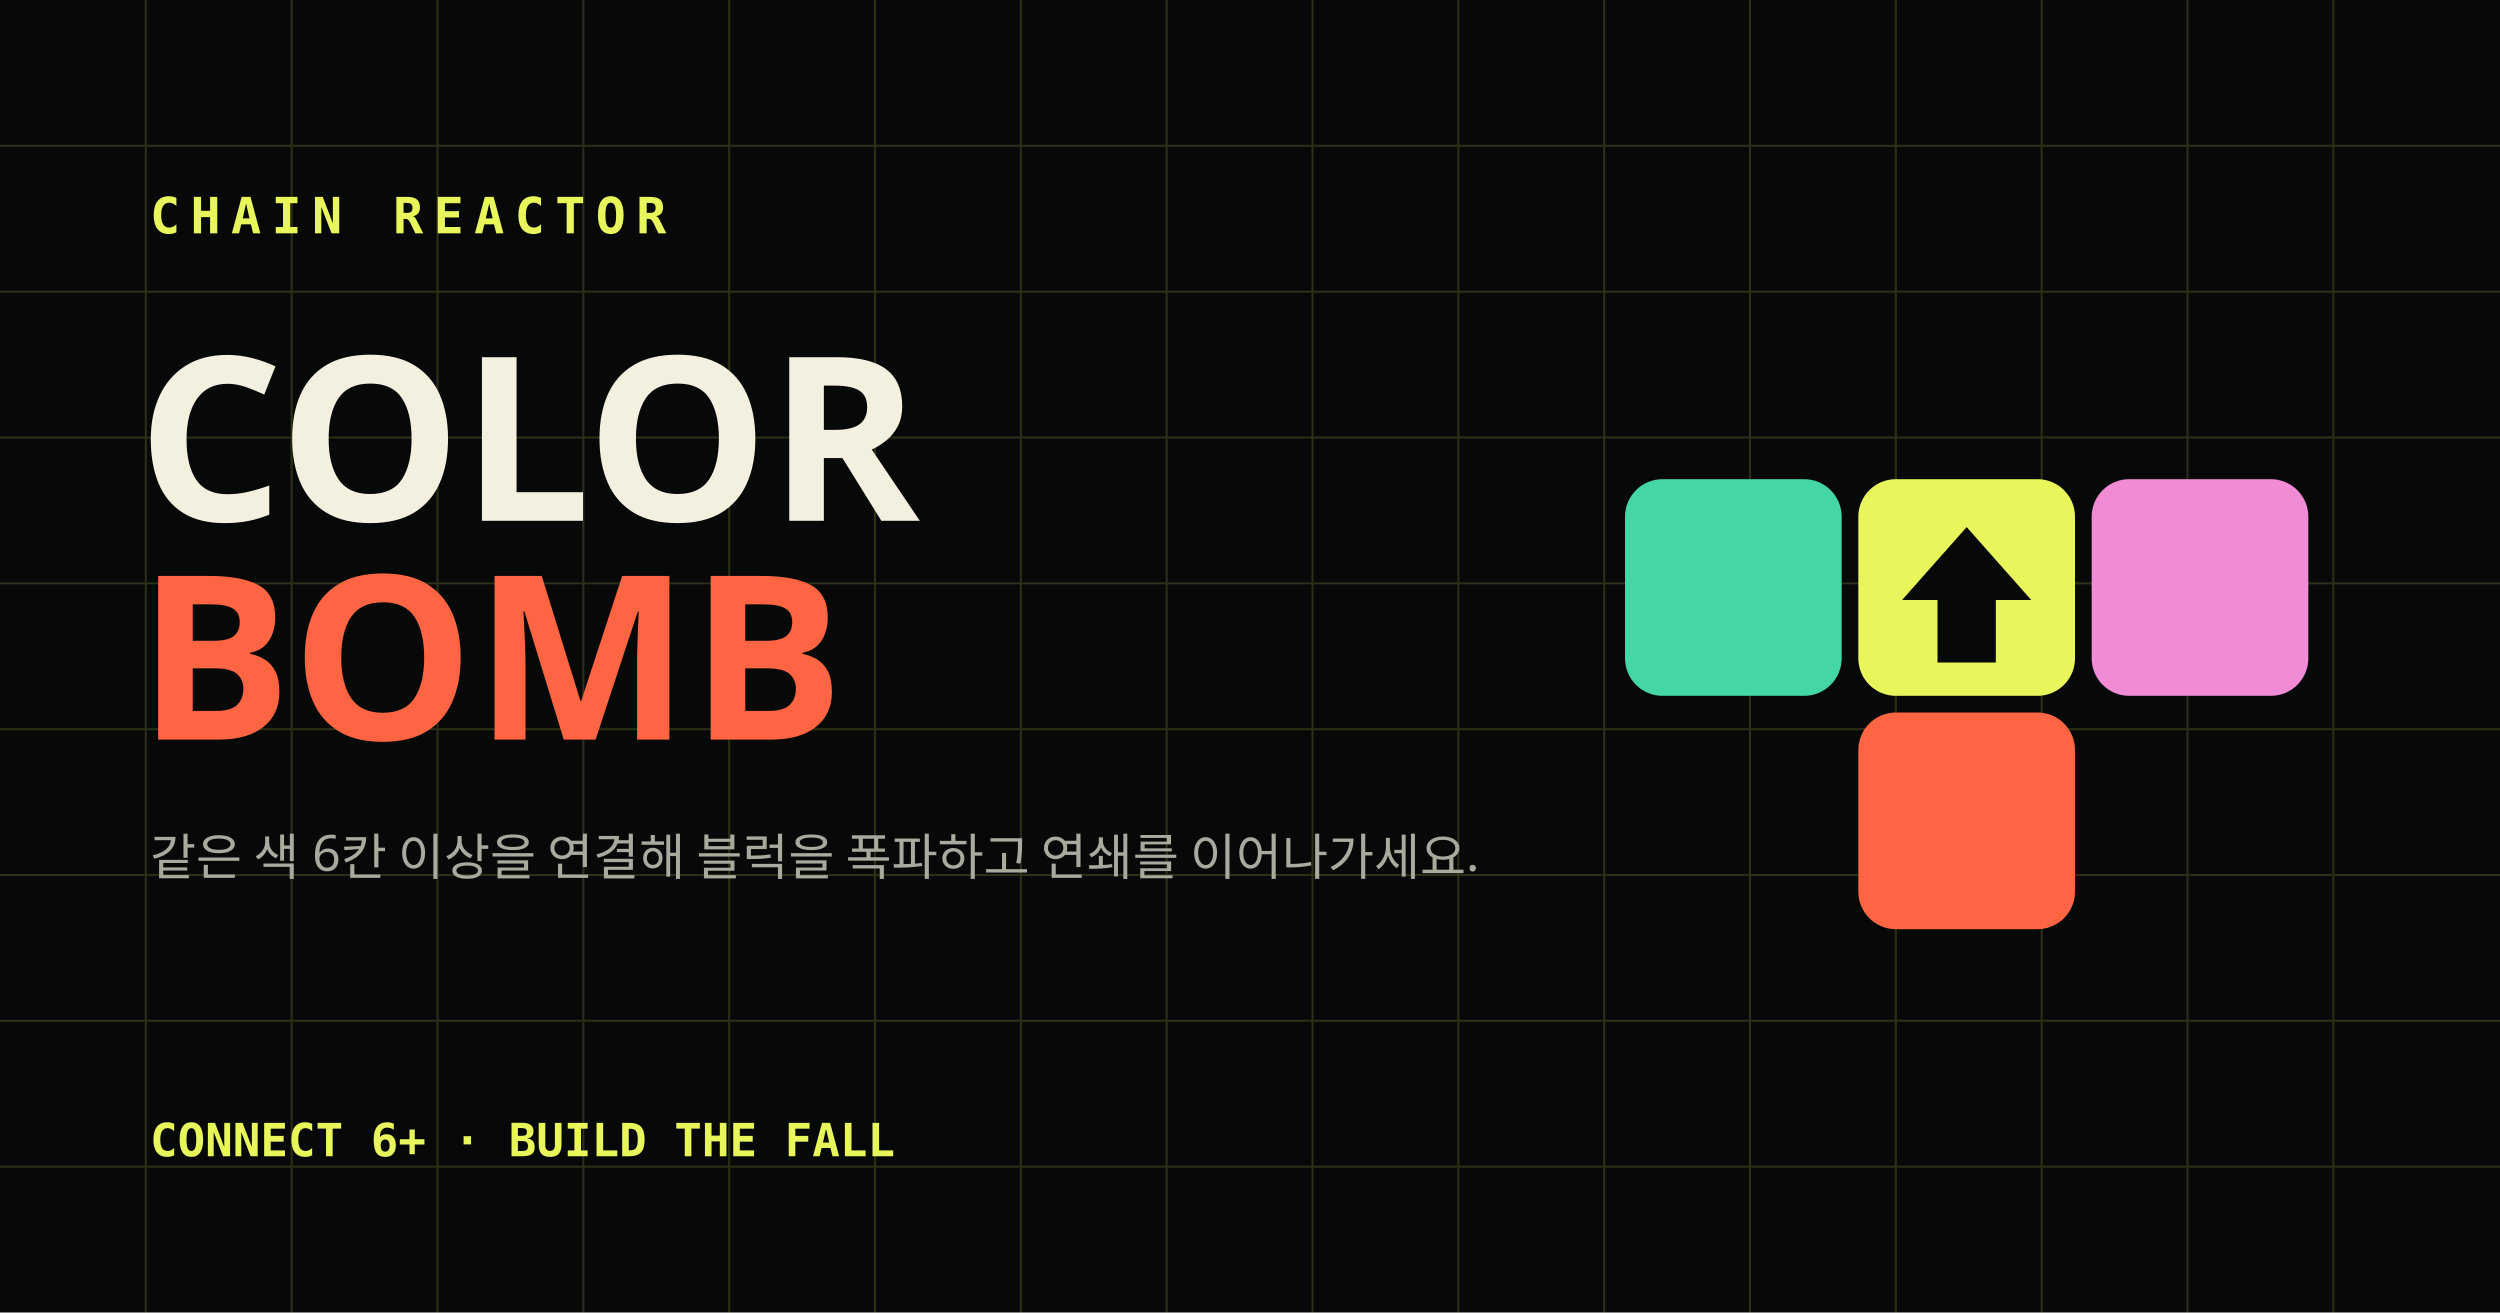
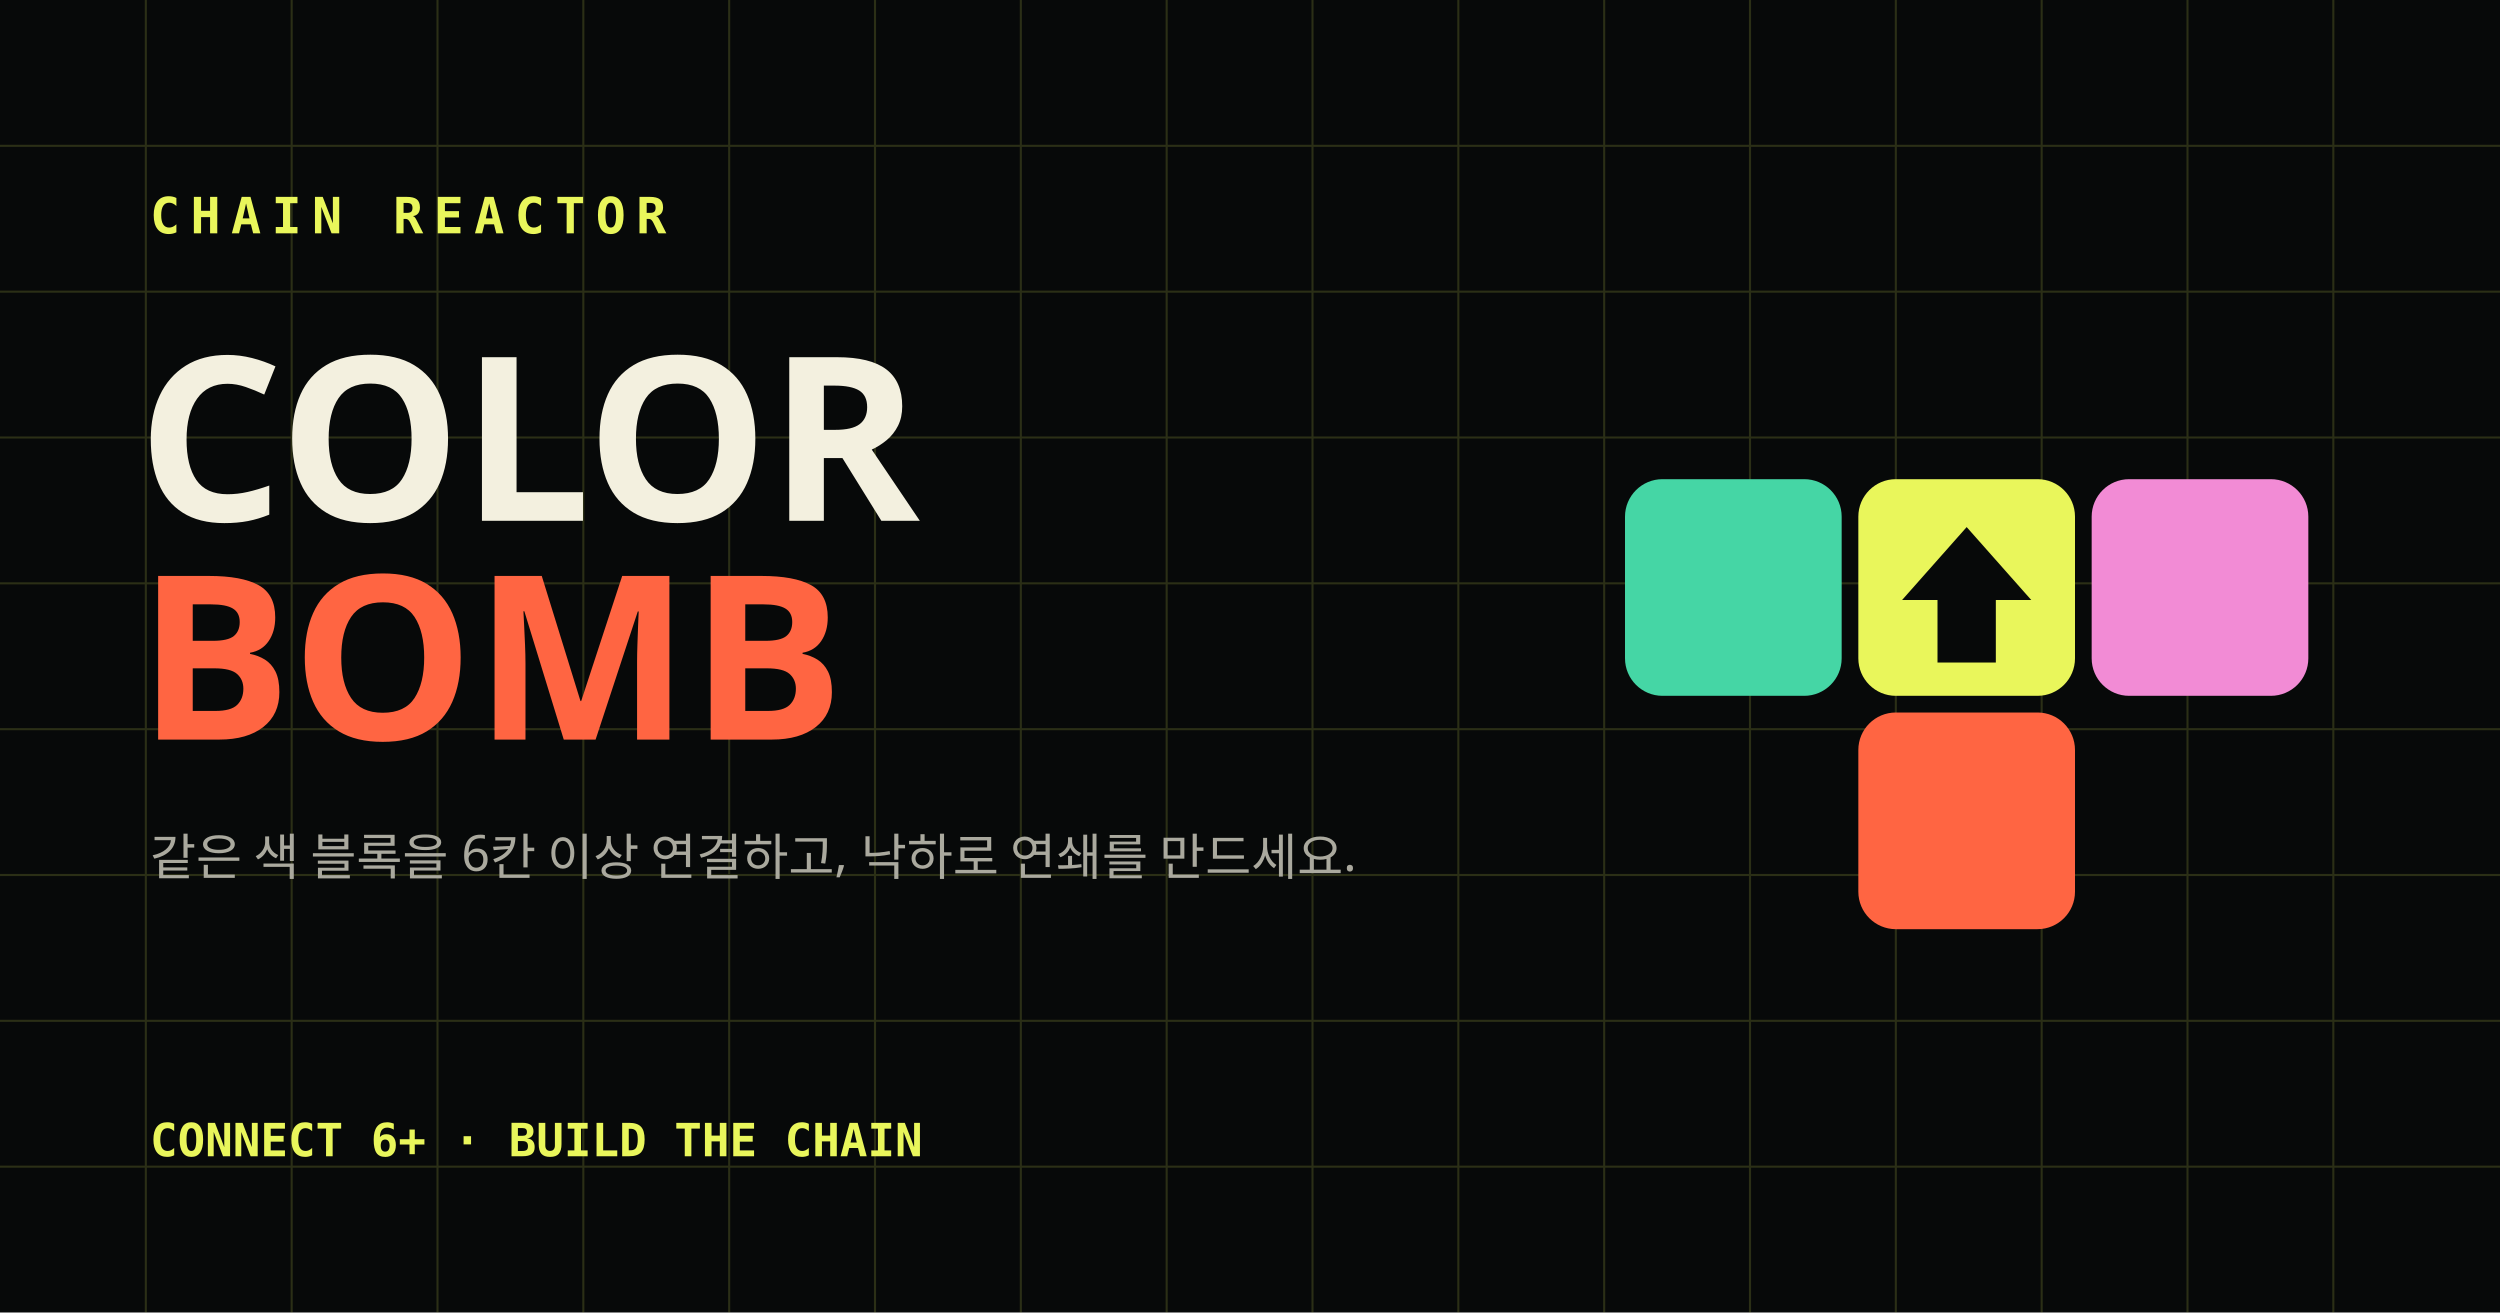
<svg xmlns="http://www.w3.org/2000/svg" width="1200" height="630" viewBox="0 0 1200 630">
  <rect width="1200" height="630" fill="#070909" />
  <g opacity=".16" stroke="#e9f65b">
    <path d="M0 70h1200M0 140h1200M0 210h1200M0 280h1200M0 350h1200M0 420h1200M0 490h1200M0 560h1200" />
    <path d="M70 0v630M140 0v630M210 0v630M280 0v630M350 0v630M420 0v630M490 0v630M560 0v630M630 0v630M700 0v630M770 0v630M840 0v630M910 0v630M980 0v630M1050 0v630M1120 0v630" />
  </g>
  <text x="72" y="112" fill="#e9f65b" font-family="monospace" font-size="24" font-weight="700" letter-spacing="5">CHAIN REACTOR</text>
  <text x="66" y="250" fill="#f3f0df" font-family="Arial Black,sans-serif" font-size="110" font-weight="900">COLOR</text>
  <text x="66" y="355" fill="#ff6542" font-family="Arial Black,sans-serif" font-size="110" font-weight="900">BOMB</text>
-   <text x="72" y="420" fill="#aaa99e" font-family="sans-serif" font-size="24">같은 색 6칸 이상을 연결해 블럭을 폭파하고 연쇄를 이어나가세요.</text>
+   <text x="72" y="420" fill="#aaa99e" font-family="sans-serif" font-size="24">같은 색 블록을 6칸 이상 연결하고, 낙하로 연쇄를 만드세요.</text>
  <g transform="translate(780 110)">
    <rect x="0" y="120" width="104" height="104" rx="18" fill="#45d6a5" />
    <rect x="112" y="120" width="104" height="104" rx="18" fill="#e9f65b" />
    <rect x="224" y="120" width="104" height="104" rx="18" fill="#f28bd5" />
    <rect x="112" y="232" width="104" height="104" rx="18" fill="#ff6542" />
    <path d="M164 143l31 35h-17v30h-28v-30h-17z" fill="#070909" />
  </g>
-   <text x="72" y="555" fill="#e9f65b" font-family="monospace" font-size="22" font-weight="700">CONNECT 6+  ·  BUILD THE FALL</text>
+   <text x="72" y="555" fill="#e9f65b" font-family="monospace" font-size="22" font-weight="700">CONNECT 6+  ·  BUILD THE CHAIN</text>
</svg>
